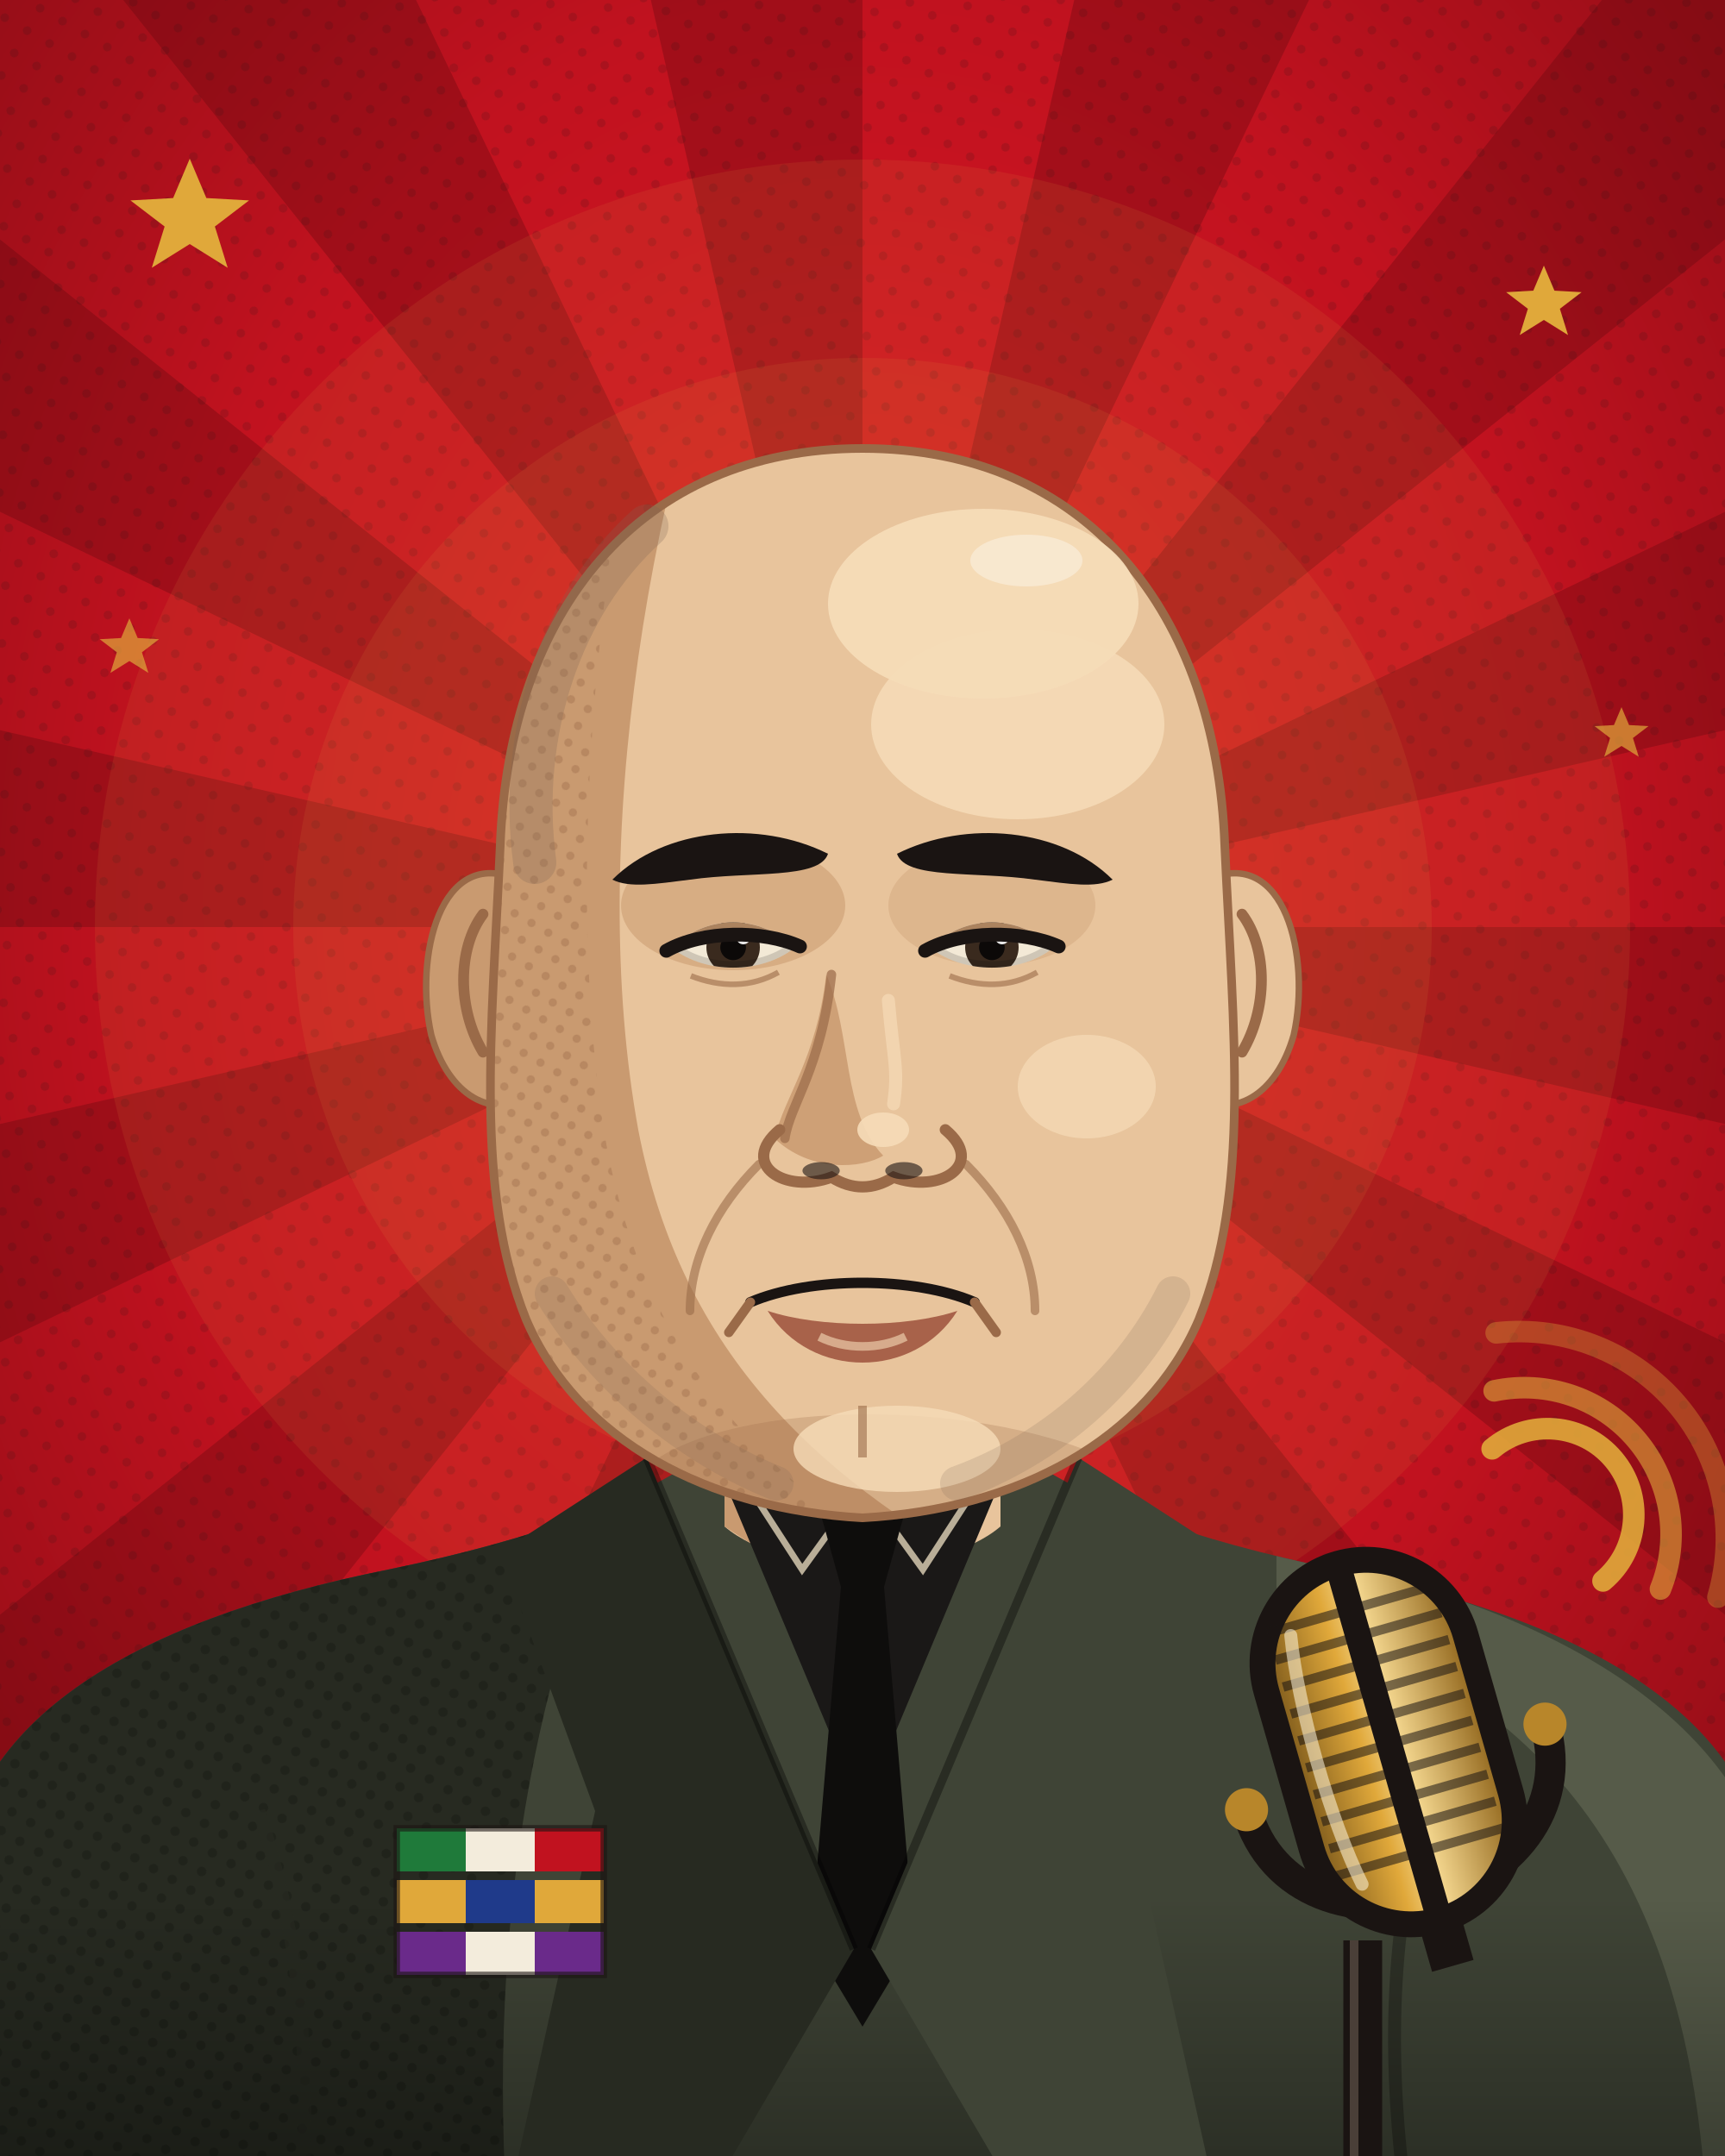
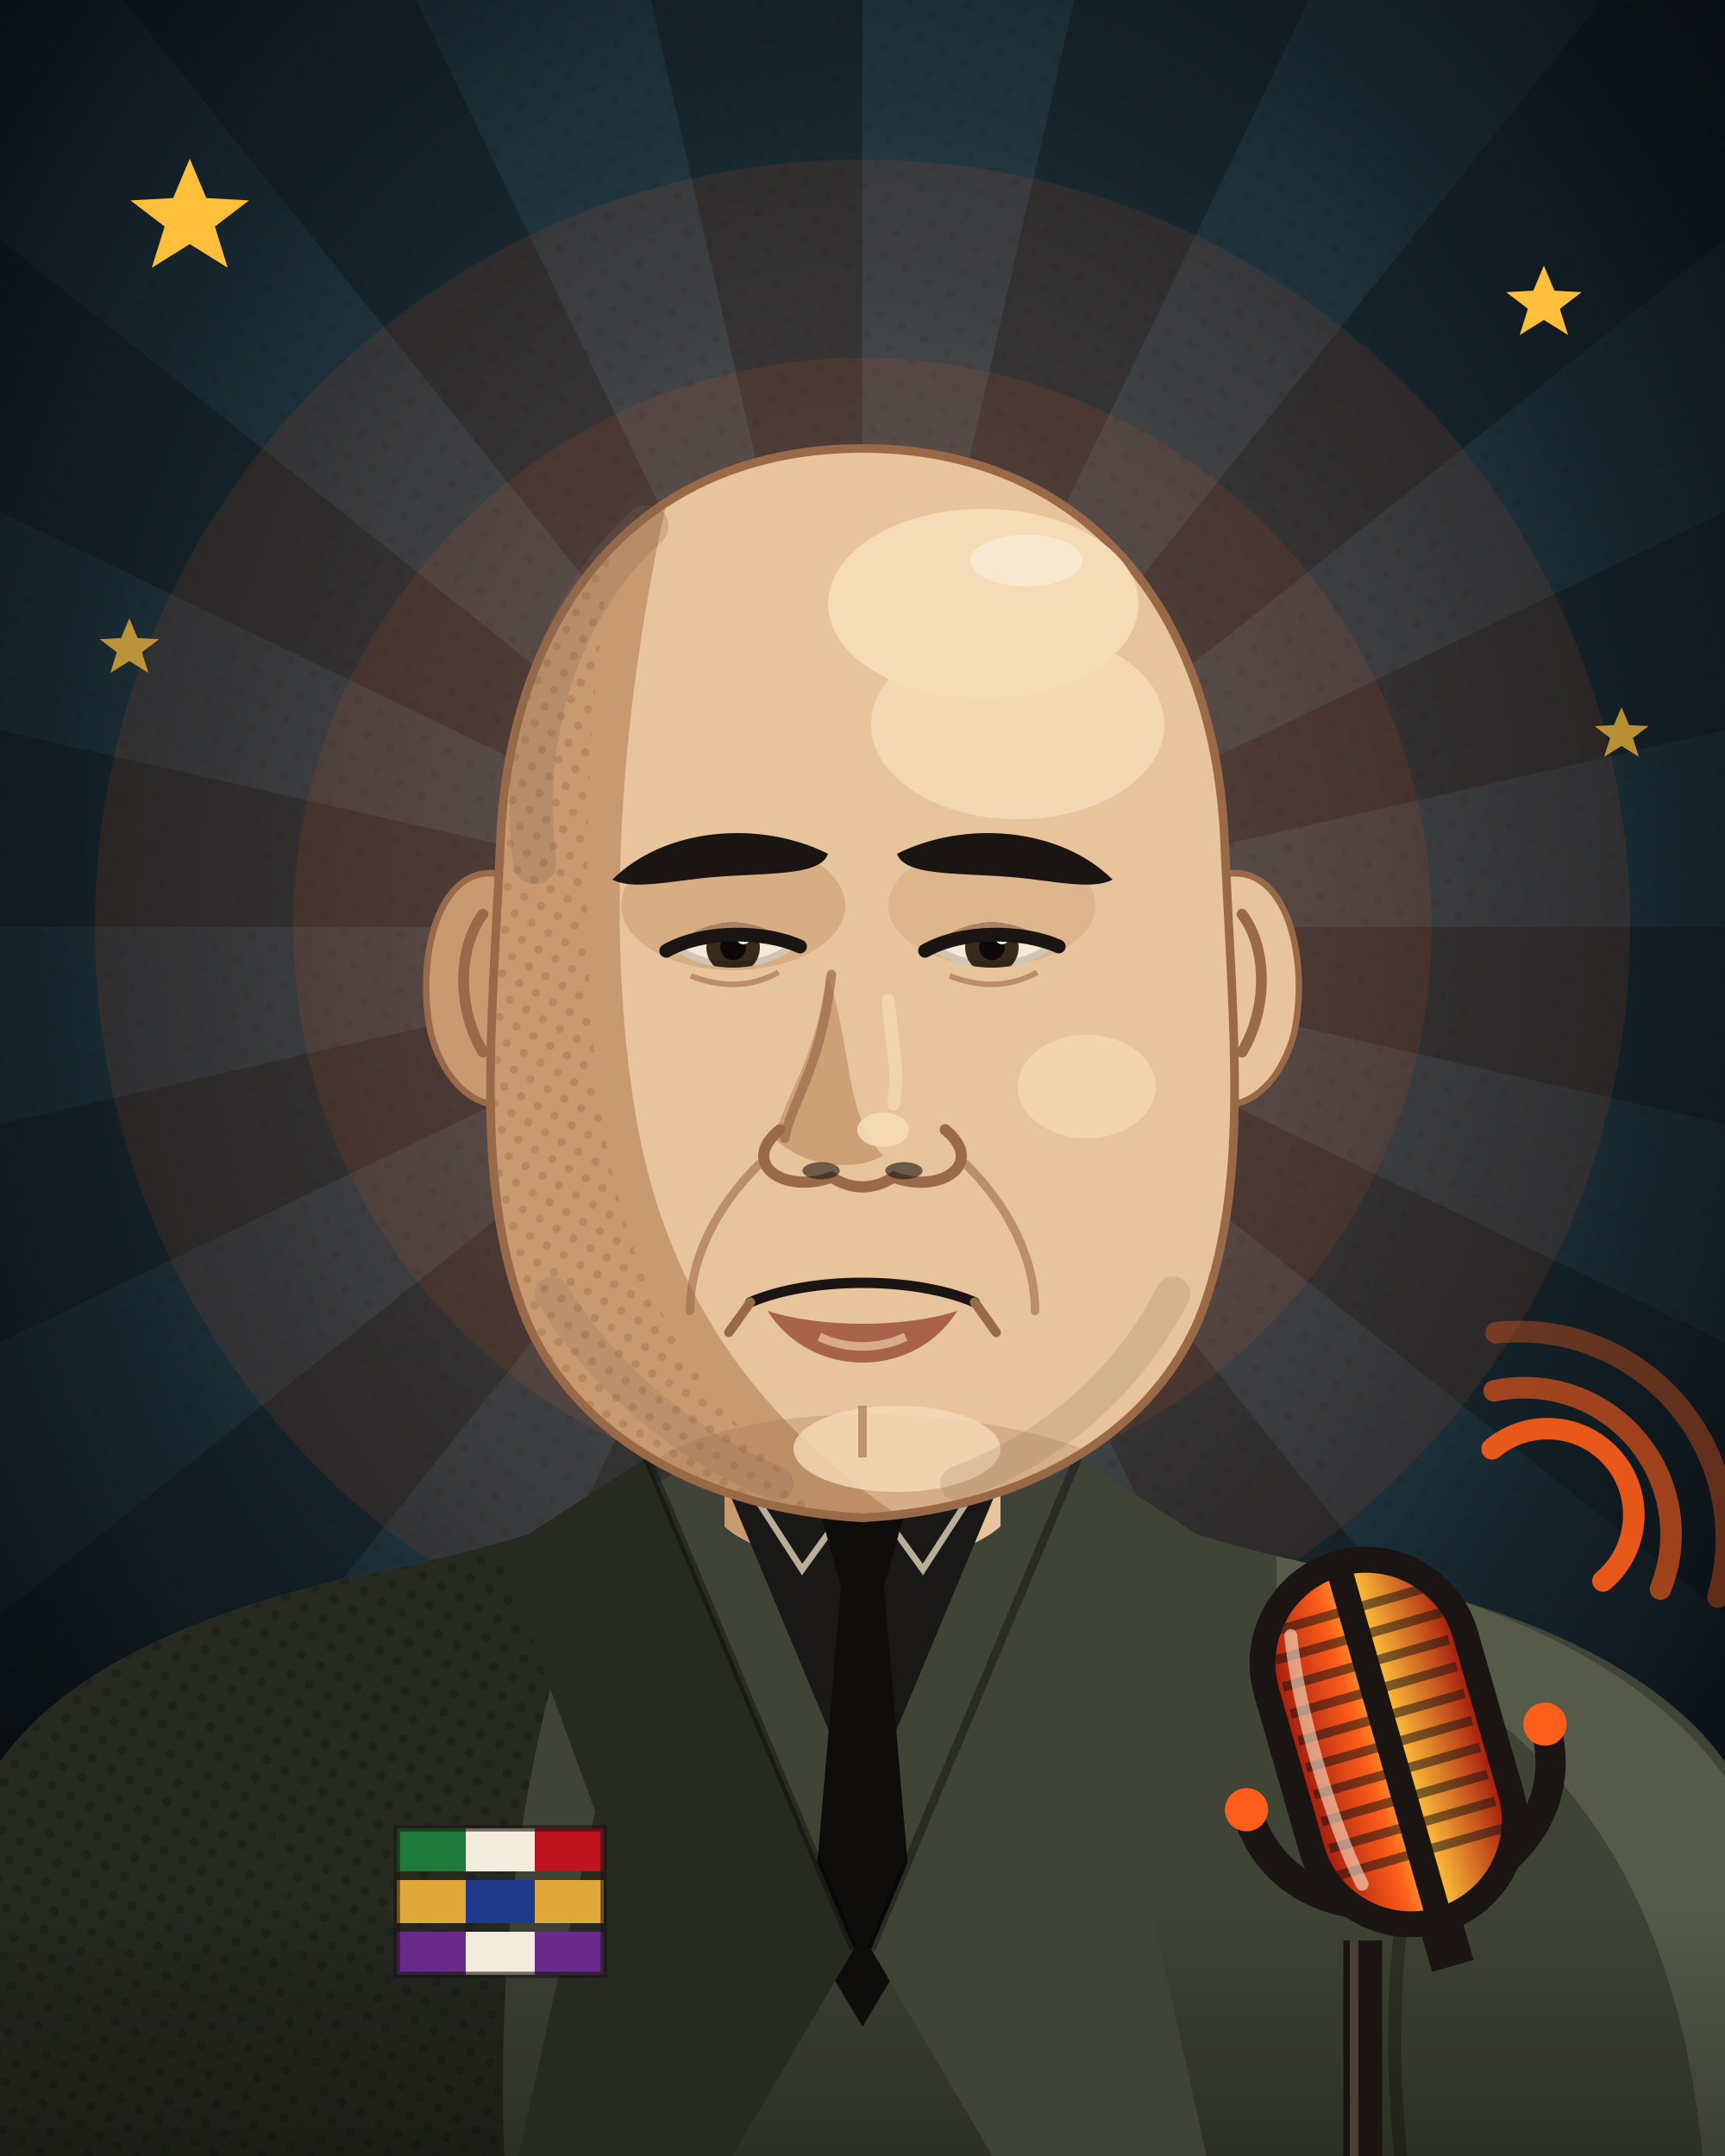
<svg xmlns="http://www.w3.org/2000/svg" viewBox="0 0 400 500" width="400" height="500" role="img" aria-label="Caricature of a bald, jutting-jawed strongman">
  <defs>
    <radialGradient id="mzbg" cx="50%" cy="42%" r="70%">
-       <stop offset="0" stop-color="#dc1824" />
-       <stop offset=".6" stop-color="#c1121f" />
-       <stop offset="1" stop-color="#8f0d16" />
+       <stop offset="0" stop-color="#48636f" />
+       <stop offset=".6" stop-color="#1b2d36" />
+       <stop offset="1" stop-color="#05090c" />
    </radialGradient>
    <pattern id="mzht" width="6" height="6" patternUnits="userSpaceOnUse" patternTransform="rotate(30)">
      <circle cx="3" cy="3" r="1" fill="#1a1412" opacity=".16" />
    </pattern>
    <pattern id="mzhs" width="4.5" height="4.5" patternUnits="userSpaceOnUse" patternTransform="rotate(30)">
      <circle cx="2.25" cy="2.25" r=".95" fill="#9a6a48" opacity=".55" />
    </pattern>
    <pattern id="mzhc" width="5" height="5" patternUnits="userSpaceOnUse" patternTransform="rotate(30)">
      <circle cx="2.5" cy="2.5" r="1.1" fill="#000" opacity=".28" />
    </pattern>
    <linearGradient id="mzgrille" x1="0" y1="0" x2="1" y2="0">
-       <stop offset="0" stop-color="#8a6420" />
-       <stop offset=".35" stop-color="#e0a83a" />
-       <stop offset=".55" stop-color="#f6d991" />
-       <stop offset="1" stop-color="#9a7026" />
+       <stop offset="0" stop-color="#a8200f" />
+       <stop offset=".35" stop-color="#ff5e1a" />
+       <stop offset=".55" stop-color="#ffbf3a" />
+       <stop offset="1" stop-color="#a8200f" />
    </linearGradient>
    <linearGradient id="mzshade" x1="0" y1="0" x2="0" y2="1">
      <stop offset="0" stop-color="#000" stop-opacity="0" />
      <stop offset="1" stop-color="#000" stop-opacity=".35" />
    </linearGradient>
  </defs>
  <rect width="400" height="500" fill="url(#mzbg)" />
-   <path d="M200 215L900.0 215.0L882.4 370.8ZM200 215L830.7 518.7L747.3 651.4ZM200 215L636.4 762.3L503.7 845.7ZM200 215L355.8 897.4L200.0 915.0ZM200 215L44.2 897.4L-103.7 845.7ZM200 215L-236.4 762.3L-347.3 651.4ZM200 215L-430.7 518.7L-482.4 370.8ZM200 215L-500.0 215.0L-482.4 59.2ZM200 215L-430.7 -88.7L-347.3 -221.4ZM200 215L-236.4 -332.3L-103.7 -415.7ZM200 215L44.2 -467.4L200.0 -485.0ZM200 215L355.8 -467.4L503.7 -415.7ZM200 215L636.4 -332.3L747.3 -221.4ZM200 215L830.7 -88.7L882.4 59.2Z" fill="#5c070d" opacity=".32" />
+   <path d="M200 215L900.0 215.0L882.4 370.8ZM200 215L830.7 518.7L747.3 651.4ZM200 215L636.4 762.3L503.7 845.7ZM200 215L355.8 897.4L200.0 915.0ZM200 215L44.2 897.4L-103.7 845.7ZM200 215L-236.4 762.3L-347.3 651.4ZM200 215L-430.7 518.7L-482.4 370.8ZM200 215L-500.0 215.0L-482.4 59.2ZM200 215L-430.7 -88.7L-347.3 -221.4ZM200 215L-236.4 -332.3L-103.7 -415.7ZM200 215L44.2 -467.4L200.0 -485.0ZM200 215L355.8 -467.4L503.7 -415.7ZM200 215L636.4 -332.3L747.3 -221.4ZM200 215L830.7 -88.7L882.4 59.2Z" fill="#05090c" opacity=".32" />
  <rect width="400" height="500" fill="url(#mzht)" opacity=".9" />
-   <circle cx="200" cy="215" r="178" fill="#e0a83a" opacity=".10" />
-   <circle cx="200" cy="215" r="132" fill="#e0a83a" opacity=".10" />
-   <path d="M0-12l3.5 8.3 9 .5-7.2 5.5 2.7 8.7L0 6l-8 5 2.7-8.7-7.2-5.5 9-.5z" transform="translate(44 50) scale(1.1)" fill="#e0a83a" opacity="1" />
-   <path d="M0-12l3.5 8.3 9 .5-7.2 5.5 2.7 8.7L0 6l-8 5 2.7-8.7-7.2-5.5 9-.5z" transform="translate(358 70) scale(0.7)" fill="#e0a83a" opacity="1" />
-   <path d="M0-12l3.5 8.3 9 .5-7.2 5.5 2.7 8.7L0 6l-8 5 2.7-8.7-7.2-5.5 9-.5z" transform="translate(30 150) scale(0.55)" fill="#e0a83a" opacity="0.7" />
-   <path d="M0-12l3.5 8.3 9 .5-7.2 5.5 2.7 8.7L0 6l-8 5 2.7-8.7-7.2-5.5 9-.5z" transform="translate(376 170) scale(0.5)" fill="#e0a83a" opacity="0.7" />
+   <circle cx="200" cy="215" r="178" fill="#ff5e1a" opacity=".10" />
+   <circle cx="200" cy="215" r="132" fill="#ff5e1a" opacity=".10" />
+   <path d="M0-12l3.5 8.3 9 .5-7.2 5.5 2.7 8.7L0 6l-8 5 2.7-8.7-7.2-5.5 9-.5z" transform="translate(44 50) scale(1.1)" fill="#ffbf3a" opacity="1" />
+   <path d="M0-12l3.5 8.3 9 .5-7.2 5.5 2.7 8.7L0 6l-8 5 2.7-8.7-7.2-5.5 9-.5z" transform="translate(358 70) scale(0.7)" fill="#ffbf3a" opacity="1" />
+   <path d="M0-12l3.5 8.3 9 .5-7.2 5.5 2.7 8.7L0 6l-8 5 2.7-8.7-7.2-5.5 9-.5z" transform="translate(30 150) scale(0.55)" fill="#ffbf3a" opacity="0.7" />
+   <path d="M0-12l3.5 8.3 9 .5-7.2 5.5 2.7 8.7L0 6l-8 5 2.7-8.7-7.2-5.5 9-.5z" transform="translate(376 170) scale(0.5)" fill="#ffbf3a" opacity="0.7" />
  <clipPath id="mzsh">
    <path d="M-10 510V440C-10 400 30 376 90 364C124 357 148 348 162 338H238C252 348 276 357 310 364C370 376 410 400 410 440V510Z" />
  </clipPath>
  <path d="M-10 510V440C-10 400 30 376 90 364C124 357 148 348 162 338H238C252 348 276 357 310 364C370 376 410 400 410 440V510Z" fill="#3f4436" />
  <g clip-path="url(#mzsh)">
    <path d="M-20 330H150C126 380 112 440 118 520H-20Z" fill="#272a21" />
    <path d="M-20 330H150C126 380 112 440 118 520H-20Z" fill="url(#mzhc)" opacity=".6" />
    <path d="M296 360C360 372 404 398 412 440V520H396C394 440 362 392 296 374Z" fill="#5d634f" opacity=".75" />
    <path d="M60 420C70 450 72 480 70 510M330 420C322 450 322 480 326 510" stroke="#272a21" stroke-width="3" fill="none" opacity=".7" />
    <rect y="440" width="400" height="70" fill="url(#mzshade)" />
  </g>
  <path d="M168 290V354C182 366 218 366 232 354V290Z" fill="#e8c49c" />
  <path d="M168 290V354C174 358 180 362 188 364C182 340 180 316 182 290Z" fill="#c99a70" />
  <path d="M164 292C176 336 224 336 236 292V334C222 350 178 350 164 334Z" fill="#9a6a48" opacity=".55" />
  <path d="M164 334L200 420L236 334Z" fill="#1a1817" />
  <path d="M164 330L186 364L199 346L178 326Z" fill="#1a1817" stroke="#b9ae98" stroke-width="1.5" />
  <path d="M236 330L214 364L201 346L222 326Z" fill="#1a1817" stroke="#b9ae98" stroke-width="1.5" />
  <path d="M190 350H210L205 368H195Z" fill="#0e0d0c" />
  <path d="M195 368L188 450L200 470L212 450L205 368Z" fill="#0e0d0c" />
  <path d="M150 338L198 452L164 510H118L138 420L116 360Z" fill="#272a21" />
  <path d="M250 338L202 452L236 510H282L262 420L284 360Z" fill="#3f4436" />
  <path d="M150 338L198 452M250 338L202 452" stroke="#000" stroke-opacity=".35" stroke-width="2" />
  <rect x="92" y="424" width="16" height="10" fill="#1f7a3a" />
  <rect x="108" y="424" width="16" height="10" fill="#f3ecdc" />
  <rect x="124" y="424" width="16" height="10" fill="#c1121f" />
  <rect x="92" y="436" width="16" height="10" fill="#e0a83a" />
  <rect x="108" y="436" width="16" height="10" fill="#1f3a8a" />
  <rect x="124" y="436" width="16" height="10" fill="#e0a83a" />
  <rect x="92" y="448" width="16" height="10" fill="#6a2a8a" />
  <rect x="108" y="448" width="16" height="10" fill="#f3ecdc" />
  <rect x="124" y="448" width="16" height="10" fill="#6a2a8a" />
  <rect x="92" y="424" width="48" height="34" fill="none" stroke="#1a1412" stroke-width="1.5" opacity=".6" />
  <path d="M120 204C102 196 96 222 100 240C104 254 114 260 124 254Z" fill="#c99a70" stroke="#9a6a48" stroke-width="1.5" />
  <path d="M112 212C106 220 106 234 112 244" stroke="#9a6a48" stroke-width="2.5" fill="none" stroke-linecap="round" />
  <path d="M280 204C298 196 304 222 300 240C296 254 286 260 276 254Z" fill="#e8c49c" stroke="#9a6a48" stroke-width="1.5" />
  <path d="M288 212C294 220 294 234 288 244" stroke="#9a6a48" stroke-width="2.5" fill="none" stroke-linecap="round" />
  <clipPath id="mzface">
    <path d="M200 104C252 104 282 142 284 196C286 240 290 276 278 306C266 334 236 350 200 352C164 350 134 334 122 306C110 276 114 240 116 196C118 142 148 104 200 104Z" />
  </clipPath>
  <path d="M200 104C252 104 282 142 284 196C286 240 290 276 278 306C266 334 236 350 200 352C164 350 134 334 122 306C110 276 114 240 116 196C118 142 148 104 200 104Z" fill="#e8c49c" />
  <g clip-path="url(#mzface)">
    <path d="M40 40H178C150 110 136 196 148 262C158 314 190 344 236 368H40Z" fill="#c99a70" />
    <path d="M40 40H160C140 110 130 196 140 262C148 310 172 338 206 360H40Z" fill="url(#mzhs)" opacity=".7" />
    <ellipse cx="236" cy="168" rx="34" ry="22" fill="#f6dcb8" opacity=".85" />
    <ellipse cx="252" cy="252" rx="16" ry="12" fill="#f6dcb8" opacity=".7" />
    <ellipse cx="170" cy="210" rx="26" ry="15" fill="#c99a70" opacity=".55" />
    <ellipse cx="230" cy="210" rx="24" ry="14" fill="#c99a70" opacity=".35" />
    <path d="M150 340C170 324 230 324 260 340V380H150Z" fill="#9a6a48" opacity=".25" />
  </g>
  <path d="M200 104C252 104 282 142 284 196C286 240 290 276 278 306C266 334 236 350 200 352C164 350 134 334 122 306C110 276 114 240 116 196C118 142 148 104 200 104Z" fill="none" stroke="#9a6a48" stroke-width="2" />
  <ellipse cx="228" cy="140" rx="36" ry="22" fill="#f6dcb8" opacity=".95" />
  <ellipse cx="238" cy="130" rx="13" ry="6" fill="#fff" opacity=".35" />
  <path d="M124 200C120 170 130 140 150 122" stroke="#7a6252" stroke-width="10" fill="none" opacity=".25" stroke-linecap="round" />
  <path d="M142 204C154 192 176 190 192 198C190 204 174 202 160 204C152 205 146 206 142 204Z" fill="#1a1412" />
  <path d="M258 204C246 192 224 190 208 198C210 204 226 202 240 204C248 205 254 206 258 204Z" fill="#1a1412" />
  <clipPath id="mzel">
    <path d="M156 220C163 211.88 177 211.88 184 220C176.3 225.88 163.7 225.88 156 220Z" />
  </clipPath>
  <path d="M156 220C163 211.88 177 211.88 184 220C176.3 225.88 163.7 225.88 156 220Z" fill="#f3e9d6" />
  <g clip-path="url(#mzel)">
    <circle cx="170" cy="219.7" r="6.2" fill="#3a2a1e" />
    <circle cx="170" cy="219.7" r="2.976" fill="#0c0908" />
    <circle cx="172.356" cy="217.396" r="1.612" fill="#fff" opacity=".9" />
    <path d="M154.5 220.5C163 215.68 177 215.68 185.5 219.5L186 207.68L154 207.68Z" fill="#c99a70" />
    <path d="M156 220C163 211.88 177 211.88 184 220C176.3 225.88 163.7 225.88 156 220Z" fill="none" stroke="#000" stroke-opacity=".15" stroke-width="3" />
  </g>
  <path d="M154.5 220.5C163 215.68 177 215.68 185.5 219.5" fill="none" stroke="#1a1412" stroke-width="3.2" stroke-linecap="round" />
  <path d="M160.2 226.32C167.2 229.06 174.2 229.06 180.5 225.48" stroke="#9a6a48" stroke-width="1.3" fill="none" opacity=".6" />
  <clipPath id="mzer">
    <path d="M216 220C223 211.88 237 211.88 244 220C236.3 225.88 223.7 225.88 216 220Z" />
  </clipPath>
  <path d="M216 220C223 211.88 237 211.88 244 220C236.3 225.88 223.7 225.88 216 220Z" fill="#f3e9d6" />
  <g clip-path="url(#mzer)">
    <circle cx="230" cy="219.7" r="6.2" fill="#3a2a1e" />
    <circle cx="230" cy="219.7" r="2.976" fill="#0c0908" />
    <circle cx="232.356" cy="217.396" r="1.612" fill="#fff" opacity=".9" />
    <path d="M214.5 220.5C223 215.68 237 215.68 245.5 219.5L246 207.68L214 207.68Z" fill="#c99a70" />
    <path d="M216 220C223 211.88 237 211.88 244 220C236.3 225.88 223.7 225.88 216 220Z" fill="none" stroke="#000" stroke-opacity=".15" stroke-width="3" />
  </g>
  <path d="M214.5 220.5C223 215.68 237 215.68 245.5 219.5" fill="none" stroke="#1a1412" stroke-width="3.2" stroke-linecap="round" />
  <path d="M220.2 226.32C227.2 229.06 234.2 229.06 240.5 225.48" stroke="#9a6a48" stroke-width="1.3" fill="none" opacity=".6" />
  <path d="M191.6 226C189.2 246 182.0 254 179.6 264C188.0 272 200.0 271 204.8 268C195.2 258 197.6 240 191.6 226Z" fill="#c99a70" opacity=".85" />
  <path d="M192.8 226C190.4 248 183.2 256 182.0 264" stroke="#9a6a48" stroke-width="2.2" fill="none" opacity=".7" stroke-linecap="round" />
  <path d="M180.8 262C171.2 270 182.0 277 192.8 273C197.6 276 202.4 276 207.2 273C218.0 277 228.8 270 219.2 262" stroke="#9a6a48" stroke-width="2.6" fill="none" stroke-linecap="round" />
  <ellipse cx="190.4" cy="271.5" rx="4.32" ry="2" fill="#1a1412" opacity=".6" />
  <ellipse cx="209.6" cy="271.5" rx="4.32" ry="2" fill="#1a1412" opacity=".6" />
  <ellipse cx="204.8" cy="262" rx="6" ry="4" fill="#f6dcb8" opacity=".9" />
  <path d="M206.0 232C207.2 246 208.4 248 207.2 256" stroke="#f6dcb8" stroke-width="3" fill="none" opacity=".7" stroke-linecap="round" />
  <path d="M176 270C166 280 160 292 160 304M224 270C234 280 240 292 240 304" stroke="#9a6a48" stroke-width="2" fill="none" opacity="0.6" stroke-linecap="round" />
  <path d="M174 302C188 296 212 296 226 302" stroke="#1a1412" stroke-width="2.4" fill="none" stroke-linecap="round" />
  <path d="M178 304C188 320 212 320 222 304C210 308 190 308 178 304Z" fill="#a8624a" />
  <path d="M190 310C196 313 204 313 210 310" stroke="#f6dcb8" stroke-width="2" opacity=".6" fill="none" />
  <path d="M174 302l-5 7M226 302l5 7" stroke="#9a6a48" stroke-width="2.2" stroke-linecap="round" />
  <ellipse cx="208" cy="336" rx="24" ry="10" fill="#f6dcb8" opacity=".8" />
  <path d="M200 326v12" stroke="#9a6a48" stroke-width="2" opacity=".6" />
  <path d="M128 300C140 320 160 336 180 344M272 300C262 320 244 336 222 344" stroke="#7a6252" stroke-width="8" fill="none" opacity=".18" stroke-linecap="round" />
  <path d="M316 450V520" stroke="#1a1412" stroke-width="9" />
  <path d="M314 450V520" stroke="#4a3f38" stroke-width="2" />
  <g transform="translate(322 404) rotate(-16)">
    <path d="M-36 6C-36 48 36 48 36 6" stroke="#1a1412" stroke-width="7" fill="none" />
    <rect x="-5" y="38" width="10" height="16" fill="#1a1412" />
    <rect x="-27" y="-46" width="54" height="92" rx="27" fill="#1a1412" />
    <rect x="-21" y="-40" width="42" height="80" rx="21" fill="url(#mzgrille)" />
    <path d="M-20 -32.0H20M-20 -25.5H20M-20 -19.0H20M-20 -12.5H20M-20 -6.0H20M-20 0.5H20M-20 7.0H20M-20 13.5H20M-20 20.0H20M-20 26.5H20" stroke="#1a1412" stroke-width="2.2" opacity=".55" />
    <rect x="-3" y="-42" width="6" height="84" fill="#1a1412" />
    <path d="M-15 -30C-18 -14 -18 14 -15 30" stroke="#fff6dc" stroke-width="3" fill="none" opacity=".55" stroke-linecap="round" />
-     <circle cx="-36" cy="6" r="5" fill="#b8862a" />
-     <circle cx="36" cy="6" r="5" fill="#b8862a" />
+     <circle cx="-36" cy="6" r="5" fill="#ff5e1a" />
+     <circle cx="36" cy="6" r="5" fill="#ff5e1a" />
  </g>
-   <g fill="none" stroke="#e0a83a" stroke-width="5" stroke-linecap="round" transform="translate(346 336) rotate(-40)">
+   <g fill="none" stroke="#ff5e1a" stroke-width="5" stroke-linecap="round" transform="translate(346 336) rotate(-40)">
    <path d="M0 0a20 20 0 0 1 0 40" opacity=".9" />
    <path d="M9-10a34 34 0 0 1 0 60" opacity=".6" />
    <path d="M18-20a48 48 0 0 1 0 80" opacity=".35" />
  </g>
</svg>
